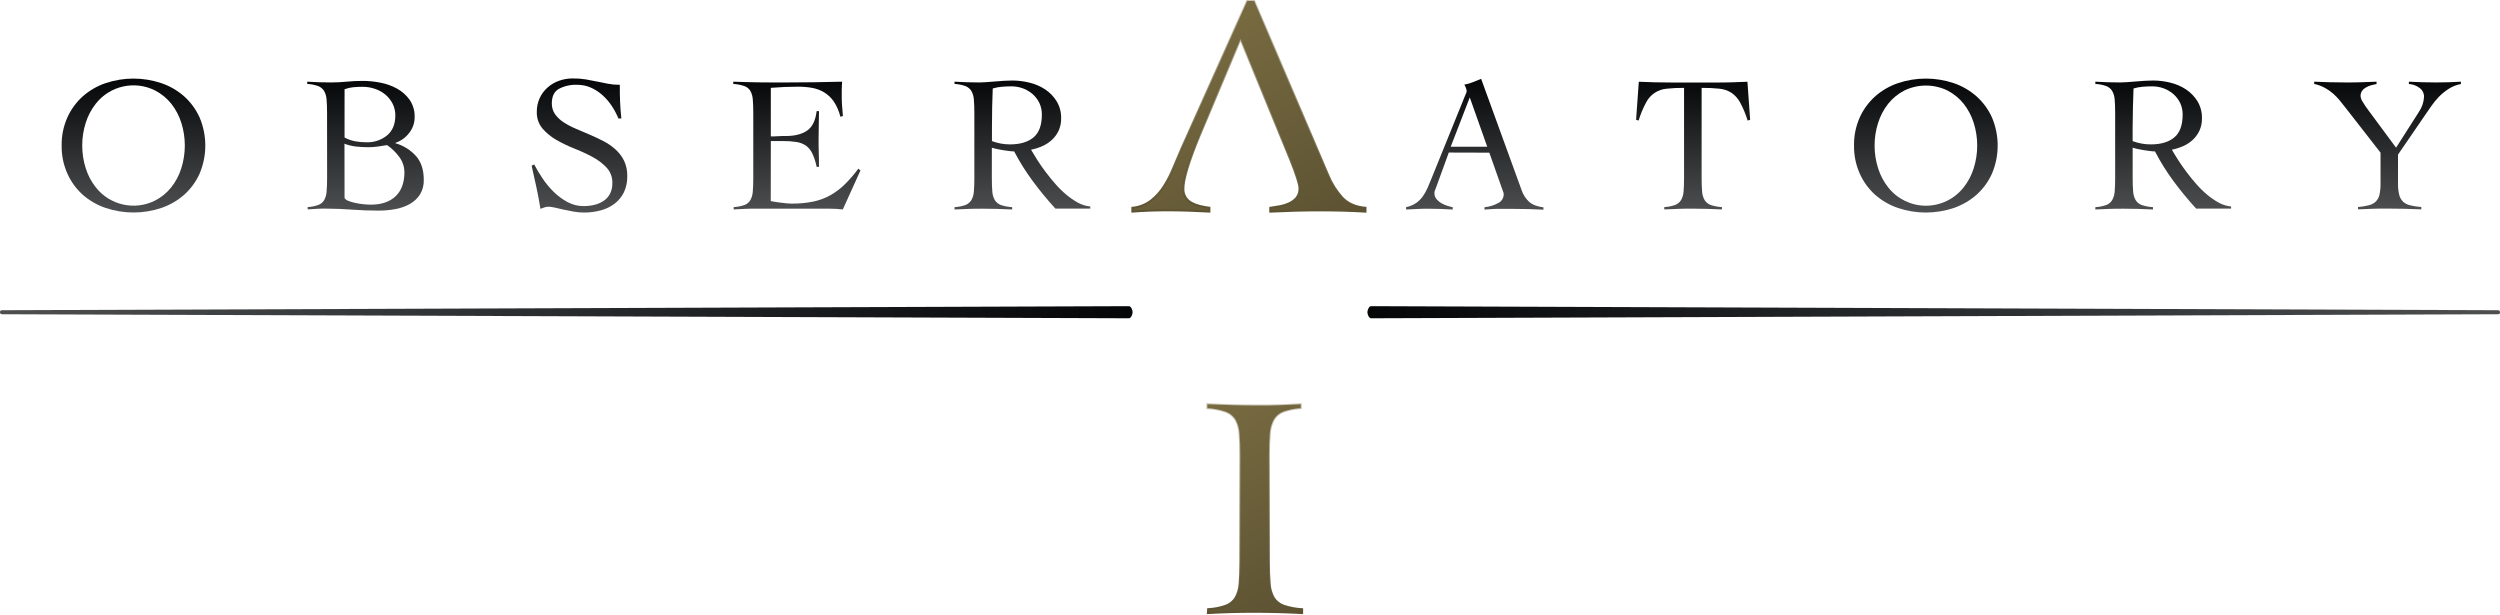
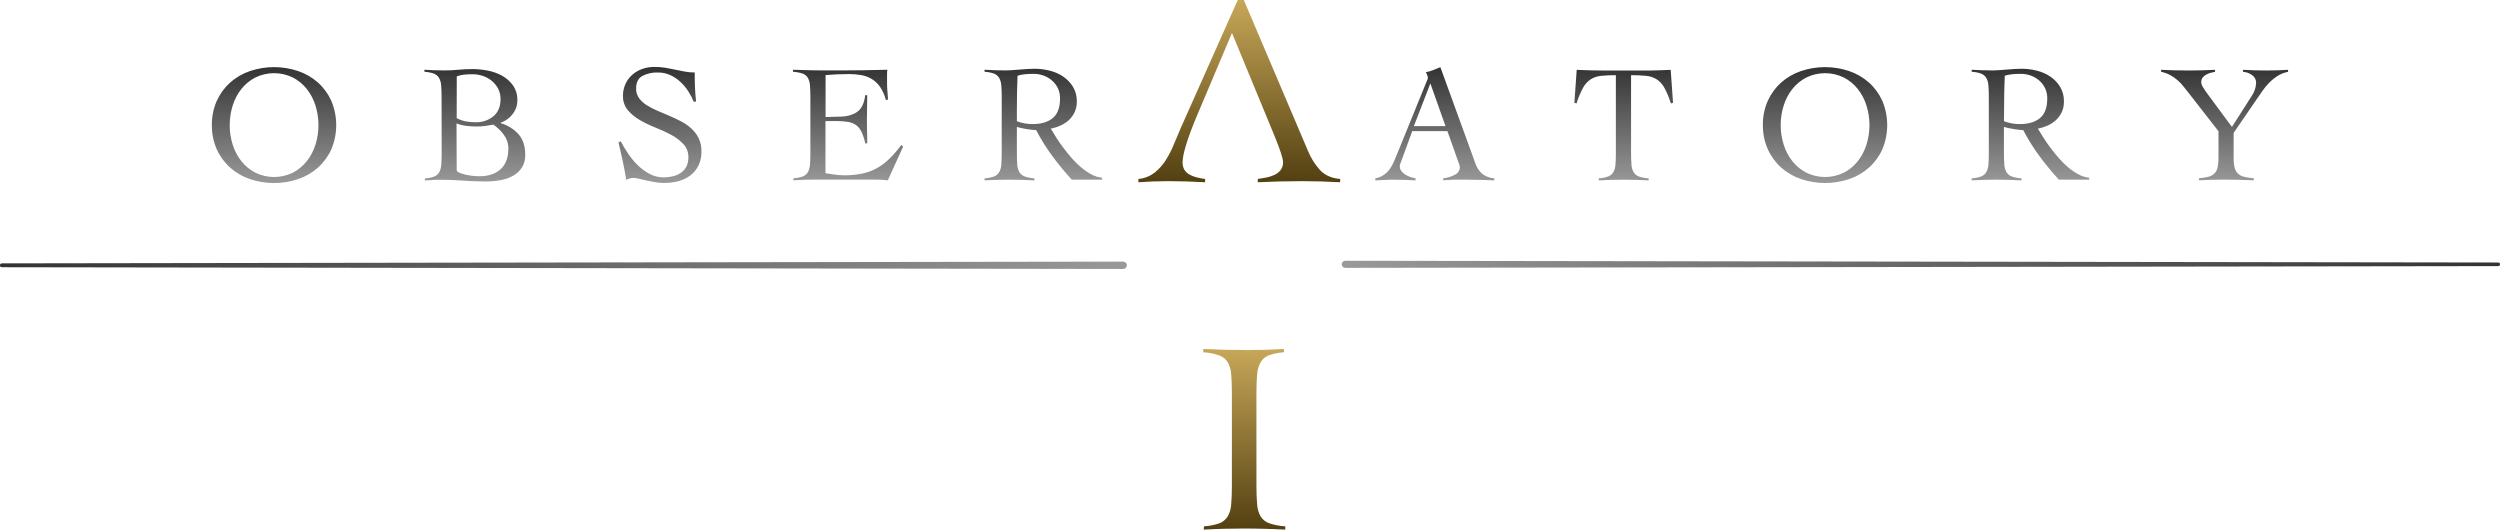
- <svg xmlns="http://www.w3.org/2000/svg" xmlns:xlink="http://www.w3.org/1999/xlink" viewBox="0 0 1238.29 304.18">
+ <svg xmlns="http://www.w3.org/2000/svg" xmlns:xlink="http://www.w3.org/1999/xlink" viewBox="244.5 414.5 1431 303.16">
+   <defs />
  <defs>
-     <style>.cls-1{fill:url(#linear-gradient);}.cls-2{fill:url(#linear-gradient-2);}.cls-3{fill:url(#linear-gradient-3);}.cls-4{fill:url(#linear-gradient-4);}.cls-5{fill:url(#linear-gradient-5);}.cls-6{fill:url(#linear-gradient-6);}.cls-7{fill:url(#linear-gradient-7);}.cls-8{fill:url(#linear-gradient-8);}.cls-9{fill:url(#linear-gradient-9);}.cls-10{fill:url(#linear-gradient-10);}.cls-11{fill:url(#linear-gradient-11);}.cls-12{fill:url(#linear-gradient-12);}.cls-13,.cls-16{fill:none;stroke-miterlimit:10;}.cls-13{stroke:url(#linear-gradient-13);}.cls-14{fill:url(#linear-gradient-14);}.cls-15{fill:url(#linear-gradient-15);}.cls-16{stroke:url(#linear-gradient-16);}</style>
-     <linearGradient id="linear-gradient" x1="677.29" y1="100.01" x2="1238.29" y2="100.01" gradientTransform="matrix(1, 0, 0, -1, 0, 254.66)" gradientUnits="userSpaceOnUse">
-       <stop offset="0" stop-color="#050607" />
-       <stop offset="1" stop-color="#4e4f50" />
+     <linearGradient id="FINAL" x1="960" x2="960" y1="519.28" y2="452.92" gradientUnits="userSpaceOnUse">
+       <stop offset="0" stop-color="#999" />
+       <stop offset="1" stop-color="#333" />
    </linearGradient>
-     <linearGradient id="linear-gradient-2" x1="66.12" y1="215.74" x2="66.12" y2="149.38" xlink:href="#linear-gradient" />
-     <linearGradient id="linear-gradient-3" x1="181.06" y1="215.74" x2="181.06" y2="149.38" xlink:href="#linear-gradient" />
-     <linearGradient id="linear-gradient-4" x1="287.03" y1="215.79" x2="287.03" y2="149.38" xlink:href="#linear-gradient" />
-     <linearGradient id="linear-gradient-5" x1="394.7" y1="215.74" x2="394.7" y2="149.38" xlink:href="#linear-gradient" />
-     <linearGradient id="linear-gradient-6" x1="506.43" y1="215.74" x2="506.43" y2="149.38" xlink:href="#linear-gradient" />
-     <linearGradient id="linear-gradient-7" x1="730.48" y1="215.69" x2="730.48" y2="149.33" xlink:href="#linear-gradient" />
-     <linearGradient id="linear-gradient-8" x1="838.63" y1="215.74" x2="838.63" y2="149.38" xlink:href="#linear-gradient" />
-     <linearGradient id="linear-gradient-9" x1="953.91" y1="215.74" x2="953.91" y2="149.38" xlink:href="#linear-gradient" />
-     <linearGradient id="linear-gradient-10" x1="1071.48" y1="215.74" x2="1071.48" y2="149.38" xlink:href="#linear-gradient" />
-     <linearGradient id="linear-gradient-11" x1="1182.6" y1="215.74" x2="1182.6" y2="149.38" xlink:href="#linear-gradient" />
-     <linearGradient id="linear-gradient-12" x1="593.07" y1="51.54" x2="649.57" y2="-46.32" gradientTransform="matrix(1, 0, 0, -1, 0, 254.66)" gradientUnits="userSpaceOnUse">
-       <stop offset="0" stop-color="#786b41" />
-       <stop offset="1" stop-color="#5c5232" />
+     <linearGradient id="New_Gradient_Swatch_6" x1="956.82" x2="956.82" y1="614.27" y2="717.65" gradientUnits="userSpaceOnUse">
+       <stop offset="0" stop-color="#c7a758" />
+       <stop offset="1" stop-color="#534011" />
    </linearGradient>
-     <linearGradient id="linear-gradient-13" x1="621.5" y1="54.4" x2="621.5" y2="-48.98" gradientTransform="matrix(1, 0, 0, -1, 0, 254.66)" gradientUnits="userSpaceOnUse">
-       <stop offset="0" stop-color="#786b41" stop-opacity="0.4" />
-       <stop offset="1" stop-color="#5c5232" />
+     <linearGradient id="New_Gradient_Swatch_6-2" x1="953.85" x2="953.85" y1="414.5" y2="518.82" xlink:href="#New_Gradient_Swatch_6" />
+     <linearGradient id="New_Gradient_Swatch_5" x1="1012.5" x2="1675.5" y1="565.79" y2="565.79" xlink:href="#FINAL" />
+     <linearGradient id="linear-gradient" x1="244.5" x2="889.5" y1="566.31" y2="566.31" gradientUnits="userSpaceOnUse">
+       <stop offset="0" stop-color="#333" />
+       <stop offset="1" stop-color="#999" />
    </linearGradient>
-     <linearGradient id="linear-gradient-14" y1="100.01" x2="561" y2="100.01" gradientTransform="matrix(1, 0, 0, -1, 0, 254.66)" gradientUnits="userSpaceOnUse">
-       <stop offset="0" stop-color="#4e4f50" />
-       <stop offset="1" stop-color="#050607" />
-     </linearGradient>
-     <linearGradient id="linear-gradient-15" x1="575.14" y1="229.56" x2="634.96" y2="125.95" xlink:href="#linear-gradient-12" />
-     <linearGradient id="linear-gradient-16" x1="618.62" y1="254.16" x2="618.62" y2="149.84" xlink:href="#linear-gradient-13" />
+     <style>
+       .cls-1{fill:url(#FINAL)}
+     </style>
  </defs>
  <g id="Layer_2" data-name="Layer 2">
-     <g id="Layer_1-2" data-name="Layer 1">
-       <g id="Layer_2-2" data-name="Layer 2">
-         <path class="cls-1" d="M1236.49,155.65l-557.39,2c-1,0-1.81-1.89-1.81-3h0c0-1.1.81-3,1.81-3l557.19,2c1,0,2-.1,2,1h0C1238.33,155.76,1237.48,155.65,1236.49,155.65Z" />
-         <path class="cls-2" d="M30.54,72.1a32.86,32.86,0,0,1,2.84-13.95A31.36,31.36,0,0,1,41,47.72a33.19,33.19,0,0,1,11.3-6.54,43.34,43.34,0,0,1,27.61,0,33.19,33.19,0,0,1,11.3,6.54,31.36,31.36,0,0,1,7.64,10.43,35.63,35.63,0,0,1,0,27.89,31.26,31.26,0,0,1-7.64,10.44A33.52,33.52,0,0,1,79.93,103a43.34,43.34,0,0,1-27.61,0A33.52,33.52,0,0,1,41,96.48,31.26,31.26,0,0,1,33.38,86,32.78,32.78,0,0,1,30.54,72.1Zm10.19,0a36.58,36.58,0,0,0,1.73,11.23,29.31,29.31,0,0,0,5,9.47,23.75,23.75,0,0,0,29.35,6.54,24.59,24.59,0,0,0,8-6.54,29.12,29.12,0,0,0,5-9.47,37.39,37.39,0,0,0,0-22.5,29.46,29.46,0,0,0-5-9.48,24.83,24.83,0,0,0-8-6.54,23.75,23.75,0,0,0-29.35,6.54,29.66,29.66,0,0,0-5,9.48A36.83,36.83,0,0,0,40.73,72.1Z" />
-         <path class="cls-3" d="M162,56c0-2.7-.08-4.92-.24-6.69a9.78,9.78,0,0,0-1.25-4.28,5.9,5.9,0,0,0-2.93-2.4,19.45,19.45,0,0,0-5.39-1.06V40.46c2,.13,3.94.22,5.87.28s3.88.1,5.86.1c2.57,0,5.13-.13,7.7-.38a81.61,81.61,0,0,1,8.27-.39,45,45,0,0,1,8.51.87,27.66,27.66,0,0,1,8.22,2.93,18.75,18.75,0,0,1,6.25,5.53,14.42,14.42,0,0,1,2.51,8.66,12.4,12.4,0,0,1-2.75,7.83,14,14,0,0,1-6.78,4.86v.19a21.8,21.8,0,0,1,10.34,6.5c2.47,2.91,3.71,6.78,3.71,11.58A13.24,13.24,0,0,1,208,96.38a14.31,14.31,0,0,1-5.1,4.71,23.08,23.08,0,0,1-7.21,2.51,47.78,47.78,0,0,1-8.27.72q-6.63,0-13-.48t-13.07-.51c-1.48,0-3,0-4.47.1s-3,.16-4.48.29v-1.15a19.57,19.57,0,0,0,5.29-1.06,5.66,5.66,0,0,0,2.89-2.41,10.17,10.17,0,0,0,1.2-4.28q.24-2.64.24-6.68Zm8.66,12.11A18.35,18.35,0,0,0,176,70a31.44,31.44,0,0,0,5.48.48,15.46,15.46,0,0,0,10.24-3.41q4.08-3.42,4.09-9.86a12.58,12.58,0,0,0-1.35-5.87,14.57,14.57,0,0,0-3.56-4.47A15.9,15.9,0,0,0,185.72,44a18.68,18.68,0,0,0-6.11-1c-1.54,0-3,.06-4.52.19a18.63,18.63,0,0,0-4.42,1Zm0,30a3.29,3.29,0,0,0,1.78,1.35,20.58,20.58,0,0,0,3.27,1,35.89,35.89,0,0,0,4,.67,38.16,38.16,0,0,0,4,.24q7.78,0,12.16-4.09t4.45-11.85a12.76,12.76,0,0,0-2.6-7.75,24.89,24.89,0,0,0-6-5.81l-4.62.72a33.69,33.69,0,0,1-4.71.33,54.7,54.7,0,0,1-6-.33,23.5,23.5,0,0,1-5.77-1.4Z" />
-         <path class="cls-4" d="M306.33,58.73a36.36,36.36,0,0,0-3.22-6.11,27.65,27.65,0,0,0-4.57-5.38,22.2,22.2,0,0,0-5.77-3.8A16.69,16.69,0,0,0,285.84,42a17.92,17.92,0,0,0-9,2q-3.51,2-3.51,7.22a9.08,9.08,0,0,0,1.59,5.34,15.64,15.64,0,0,0,4.23,4,38.62,38.62,0,0,0,6,3.17L292,66.66c2.34,1,4.63,2.07,6.87,3.23a27.38,27.38,0,0,1,6,4.13,18.81,18.81,0,0,1,4.24,5.58,16.91,16.91,0,0,1,1.58,7.6A17.65,17.65,0,0,1,309,95.32a16,16,0,0,1-4.66,5.63,19.79,19.79,0,0,1-6.83,3.27,31.54,31.54,0,0,1-8.32,1.06,29.89,29.89,0,0,1-5-.45c-1.73-.3-3.4-.63-5-1l-4.38-1a15,15,0,0,0-3.12-.45,6.18,6.18,0,0,0-2,.34c-.65.22-1.32.47-2,.72q-.87-5.46-2-10.68T263.33,82.1l1.25-.67a70.75,70.75,0,0,0,4.19,7,41.9,41.9,0,0,0,5.53,6.65,30.47,30.47,0,0,0,6.78,5,16.54,16.54,0,0,0,8,2,22.66,22.66,0,0,0,5.38-.62,13.73,13.73,0,0,0,4.57-2,9.58,9.58,0,0,0,3.13-3.5,11.18,11.18,0,0,0,1.15-5.33,10.71,10.71,0,0,0-2.79-7.54,26.6,26.6,0,0,0-6.92-5.28,80.69,80.69,0,0,0-9-4.18,67,67,0,0,1-9-4.32,26.43,26.43,0,0,1-6.92-5.67,12.29,12.29,0,0,1-2.79-8.26,15.76,15.76,0,0,1,5.34-12.05A17.22,17.22,0,0,1,276.9,40a20.16,20.16,0,0,1,6.88-1.15,38,38,0,0,1,6.39.48c1.89.32,3.74.67,5.53,1.06s3.69.75,5.49,1.1A29.36,29.36,0,0,0,307,42c0,2.89,0,5.69.14,8.42s.3,5.46.63,8.22Z" />
-         <path class="cls-5" d="M381.77,99.6c.58.13,1.28.26,2.12.39s1.73.26,2.69.38,2,.24,3,.34,2,.14,2.88.14a50.55,50.55,0,0,0,10.34-1,29.18,29.18,0,0,0,8.37-3.08,34,34,0,0,0,7.16-5.34,66.43,66.43,0,0,0,6.82-7.89l1.06.87-8.75,19.33c-1.09-.13-2.21-.23-3.37-.29s-2.27-.1-3.36-.1H374.56c-1.86,0-3.72,0-5.58.1s-3.72.16-5.58.29v-1.15a19.82,19.82,0,0,0,5.39-1.06,5.63,5.63,0,0,0,2.88-2.41,10.17,10.17,0,0,0,1.2-4.28q.24-2.64.24-6.68V56c0-2.7-.08-4.92-.24-6.69a10.17,10.17,0,0,0-1.2-4.28,5.61,5.61,0,0,0-3-2.4,20.46,20.46,0,0,0-5.48-1.06V40.46l6.2.19q2.94.09,6.06.14c2.08,0,4.29.05,6.64.05H390q6.74,0,13.46-.1t13.66-.28c-.06.7-.11,1.41-.14,2.11s-.05,1.38-.05,2v3.85c0,1.41.06,2.84.19,4.28s.26,3,.39,4.76l-1.25.38A24.29,24.29,0,0,0,413,50.29a15.74,15.74,0,0,0-4.81-4.56,17.67,17.67,0,0,0-6-2.22,40.25,40.25,0,0,0-6.93-.57q-6.72,0-13.46.57V67.56c1.28,0,2.51,0,3.7-.1s2.42-.09,3.7-.09q6.64,0,10.54-2.65t4.76-9.66h1.15q0,3.45-.1,6.92c-.06,2.31-.09,4.58-.09,6.83s0,4.61.09,6.92.1,4.62.1,6.93h-1.15a28.8,28.8,0,0,0-2.12-6.59,10.14,10.14,0,0,0-3.12-3.9,11.3,11.3,0,0,0-4.67-1.82,38.9,38.9,0,0,0-6.64-.48h-6.15Z" />
-         <path class="cls-6" d="M540.07,103.33H522.76a165.71,165.71,0,0,1-11.2-13.6A111.39,111.39,0,0,1,502.33,75a20.05,20.05,0,0,1-2.45-.19l-3.08-.43c-1.08-.16-2.08-.35-3.07-.58s-1.82-.43-2.46-.62v15c0,2.67.08,4.89.24,6.68a9.78,9.78,0,0,0,1.25,4.28,6,6,0,0,0,3,2.41,21.19,21.19,0,0,0,5.58,1.06v1.15c-2.44-.13-4.87-.23-7.31-.29s-4.87-.1-7.31-.1-4.71,0-7,.1-4.61.16-6.92.29v-1.15a19.83,19.83,0,0,0,5.38-1.06,6,6,0,0,0,2.94-2.41,9.78,9.78,0,0,0,1.25-4.28q.24-2.64.24-6.68V56c0-2.7-.08-4.92-.24-6.69a9.78,9.78,0,0,0-1.25-4.28,6,6,0,0,0-2.94-2.4,19.38,19.38,0,0,0-5.38-1.06V40.46q3.07.2,6.15.28t6.16.1c.89,0,2-.05,3.36-.14s2.78-.21,4.28-.34,3-.24,4.57-.34,2.92-.14,4.14-.14a35.52,35.52,0,0,1,8.46,1.06,24.2,24.2,0,0,1,7.79,3.36,19,19,0,0,1,5.67,5.87,15.64,15.64,0,0,1,2.22,8.46,14.24,14.24,0,0,1-1.2,6,14.78,14.78,0,0,1-3.23,4.52,17.06,17.06,0,0,1-4.76,3.17,25.6,25.6,0,0,1-5.72,1.83q1.35,2.31,3.17,5.19c1.21,1.92,2.58,3.88,4.09,5.87s3.11,4,4.81,5.91a45.64,45.64,0,0,0,5.39,5.29,35.19,35.19,0,0,0,5.81,4,16.21,16.21,0,0,0,6.06,1.87ZM491.33,69.89a25.1,25.1,0,0,0,8.95,1.63q7.5,0,11.63-3.46t4.14-11.25a13.31,13.31,0,0,0-1.2-5.73,13.87,13.87,0,0,0-3.32-4.42,15.18,15.18,0,0,0-4.86-2.89,16.41,16.41,0,0,0-5.72-1c-1.6,0-3.17.07-4.71.2a21.1,21.1,0,0,0-4.52.86q-.2,4.62-.29,9.33t-.1,10.17Z" />
-         <path class="cls-7" d="M717.61,75.56,711.26,93c-.19.51-.37,1-.52,1.34a3.14,3.14,0,0,0-.25,1.25,4.64,4.64,0,0,0,1,3,8.72,8.72,0,0,0,2.46,2.06,15,15,0,0,0,3,1.3,21.14,21.14,0,0,0,2.6.68v1.15c-1.93-.13-3.85-.23-5.78-.29s-3.88-.1-5.86-.1-3.8,0-5.63.1-3.77.16-5.82.29V102.6a13.75,13.75,0,0,0,5-2.07,13.56,13.56,0,0,0,3.31-3.32A23.68,23.68,0,0,0,707.13,93c.67-1.54,1.33-3.14,2-4.81l16.56-40.84c.19-.44.37-.86.53-1.25a2.73,2.73,0,0,0,.24-1,4.79,4.79,0,0,0-.34-1.45,9.09,9.09,0,0,0-.81-1.73,21,21,0,0,0,4.32-1.25c1.22-.51,2.57-1.06,4-1.63l20,55a14,14,0,0,0,3.75,5.91c1.6,1.45,4,2.36,7.11,2.75v1.15c-2.56-.13-5.08-.23-7.54-.29s-5.05-.1-7.75-.1h-4.52c-1.28,0-2.43,0-3.46,0s-2,.08-2.93.15l-3,.19v-1.15a17.6,17.6,0,0,0,6.78-2.07,4.8,4.8,0,0,0,2.74-4.28,3.72,3.72,0,0,0-.34-1.54,12.43,12.43,0,0,1-.53-1.44l-6.25-17.7ZM728,48.25l-9.43,24.43h18.08Z" />
-         <path class="cls-8" d="M824.33,102.59a19.83,19.83,0,0,0,5.38-1.06,6,6,0,0,0,2.94-2.41,9.78,9.78,0,0,0,1.25-4.28q.24-2.64.24-6.68V43.53a75.63,75.63,0,0,0-8.51.39,12.64,12.64,0,0,0-10.3,6.86,48.13,48.13,0,0,0-3.7,8.94l-1.25-.38,1.35-18.85c2.67.13,5.33.22,8,.28s5.33.09,8,.1h22.6c2.57,0,5.11,0,7.6-.1s5-.16,7.6-.28l1.35,18.85-1.25.38a48.17,48.17,0,0,0-3.71-8.94,13.6,13.6,0,0,0-4.37-4.86,13.92,13.92,0,0,0-6-2,79.1,79.1,0,0,0-8.71-.39V88.16c0,2.67.08,4.89.24,6.68a9.78,9.78,0,0,0,1.25,4.28,6,6,0,0,0,3,2.41,21.19,21.19,0,0,0,5.58,1.06v1.15c-2.44-.13-4.87-.23-7.31-.29s-4.87-.1-7.31-.1-4.71,0-7,.1-4.61.16-6.92.29Z" />
-         <path class="cls-9" d="M918.33,72.1a33,33,0,0,1,2.84-13.95,31.36,31.36,0,0,1,7.64-10.43,33.19,33.19,0,0,1,11.3-6.54,43.34,43.34,0,0,1,27.61,0A33.19,33.19,0,0,1,979,47.72a31.36,31.36,0,0,1,7.64,10.43,35.63,35.63,0,0,1,0,27.89A31.26,31.26,0,0,1,979,96.48a33.52,33.52,0,0,1-11.3,6.54,43.34,43.34,0,0,1-27.61,0,33.52,33.52,0,0,1-11.3-6.54A31.26,31.26,0,0,1,921.17,86,32.93,32.93,0,0,1,918.33,72.1Zm10.19,0a36.41,36.41,0,0,0,1.74,11.25,29.12,29.12,0,0,0,5,9.47,23.75,23.75,0,0,0,37.35,0,29.12,29.12,0,0,0,5-9.47,37.39,37.39,0,0,0,0-22.5,29.46,29.46,0,0,0-5-9.48,24.83,24.83,0,0,0-8-6.54,24.46,24.46,0,0,0-21.35,0,24.83,24.83,0,0,0-8,6.54,29.46,29.46,0,0,0-5,9.48A36.41,36.41,0,0,0,928.52,72.1Z" />
-         <path class="cls-10" d="M1105.1,103.33h-17.31a167.9,167.9,0,0,1-11.21-13.6A109.61,109.61,0,0,1,1067.4,75a18.25,18.25,0,0,1-2.45-.19l-3.08-.43c-1.08-.16-2.08-.35-3.08-.58s-1.81-.43-2.45-.62v15c0,2.67.08,4.89.24,6.68a9.78,9.78,0,0,0,1.25,4.28,5.85,5.85,0,0,0,3,2.41,21.26,21.26,0,0,0,5.58,1.06v1.15c-2.44-.13-4.87-.23-7.31-.29s-4.87-.1-7.31-.1-4.71,0-7,.1-4.62.16-6.93.29v-1.15a19.82,19.82,0,0,0,5.39-1.06,5.89,5.89,0,0,0,2.93-2.41,9.78,9.78,0,0,0,1.25-4.28q.24-2.64.24-6.68V56c0-2.7-.08-4.92-.24-6.69a9.78,9.78,0,0,0-1.25-4.28,5.9,5.9,0,0,0-2.93-2.4,19.45,19.45,0,0,0-5.39-1.06V40.46q3.09.2,6.16.28t6.16.1c.89,0,2-.05,3.36-.14s2.77-.21,4.28-.34,3-.24,4.57-.34,2.92-.14,4.14-.14a35.52,35.52,0,0,1,8.46,1.06,24.2,24.2,0,0,1,7.79,3.36,19,19,0,0,1,5.67,5.87,15.63,15.63,0,0,1,2.21,8.46,14.24,14.24,0,0,1-1.2,6,14.75,14.75,0,0,1-3.22,4.52,17.06,17.06,0,0,1-4.76,3.17,26.12,26.12,0,0,1-5.72,1.83c.89,1.54,1.94,3.27,3.17,5.19s2.59,3.88,4.09,5.87,3.12,4,4.81,5.91a46.33,46.33,0,0,0,5.38,5.29,34.86,34.86,0,0,0,5.82,4,16.21,16.21,0,0,0,6.06,1.87Zm-48.77-33.44a25.19,25.19,0,0,0,9,1.63q7.5,0,11.63-3.46t4.14-11.25a13.31,13.31,0,0,0-1.2-5.73,13.87,13.87,0,0,0-3.32-4.42,15.18,15.18,0,0,0-4.86-2.89,16.41,16.41,0,0,0-5.72-1c-1.61,0-3.18.07-4.71.2a21.1,21.1,0,0,0-4.52.86q-.19,4.62-.29,9.33t-.15,10.17Z" />
-         <path class="cls-11" d="M1146.26,40.46c2.7.13,5.32.22,7.89.28s5.19.1,7.89.1c2.5,0,5,0,7.55-.1s5-.15,7.55-.28v1.15a24.74,24.74,0,0,0-2.55.58,11.1,11.1,0,0,0-2.6,1.06,6,6,0,0,0-2,1.73,4.29,4.29,0,0,0-.77,2.59,6,6,0,0,0,1,2.79,49.05,49.05,0,0,0,2.93,4.33l13.66,18.47,11.35-17.8a14.34,14.34,0,0,0,2.5-7.4,5.25,5.25,0,0,0-2.31-4.47,9.64,9.64,0,0,0-5.19-1.88V40.46q3.36.2,6.78.28t6.78.1q3.08,0,6.11-.1c2-.06,4-.15,6.1-.28v1.15a16.94,16.94,0,0,0-6.15,2.45,28.66,28.66,0,0,0-4.86,4,37.44,37.44,0,0,0-3.85,4.76c-1.12,1.67-2.16,3.17-3.12,4.52l-13.18,19.24V90.72a22.46,22.46,0,0,0,.58,5.72,7.13,7.13,0,0,0,1.87,3.41,7.71,7.71,0,0,0,3.51,1.83,35,35,0,0,0,5.58.87v1.15c-2.88-.13-5.74-.23-8.56-.29s-5.67-.1-8.56-.1c-2.37,0-4.74,0-7.11.1s-4.75.16-7.12.29v-1.15a34.36,34.36,0,0,0,5.34-.87,7.69,7.69,0,0,0,3.46-1.83,7,7,0,0,0,1.83-3.41,25,25,0,0,0,.53-5.72V75.62l-17.37-22.29q-1.35-1.72-2.79-3.51a29.21,29.21,0,0,0-3.22-3.36,23.26,23.26,0,0,0-4.09-2.89,19.56,19.56,0,0,0-5.39-2Z" />
-         <path class="cls-12" d="M598.4,301.75a31.16,31.16,0,0,0,8.8-1.73A9.57,9.57,0,0,0,612,296.1a16.13,16.13,0,0,0,2-7c.26-2.88.39-6.53.39-10.92V225.71q0-6.6-.39-10.92a16.13,16.13,0,0,0-2-7,9.64,9.64,0,0,0-4.94-3.93,34.14,34.14,0,0,0-9-1.73v-1.88q6.6.31,12.8.47t12.81.16c3.46,0,6.91,0,10.37-.16s6.86-.26,10.21-.47v1.88a31.5,31.5,0,0,0-8.64,1.73,9.19,9.19,0,0,0-4.71,3.93,16.71,16.71,0,0,0-2,7q-.39,4.32-.39,10.92v52.48c0,4.39.13,8,.39,10.92a15.93,15.93,0,0,0,2,7,9.5,9.5,0,0,0,4.94,3.92,34.21,34.21,0,0,0,9.12,1.73v1.89c-4-.21-8-.37-11.94-.47s-8-.16-11.94-.16-7.7.05-11.47.16-7.54.26-11.32.47Z" />
-         <path class="cls-13" d="M598.4,301.75a31.16,31.16,0,0,0,8.8-1.73A9.57,9.57,0,0,0,612,296.1a16.13,16.13,0,0,0,2-7c.26-2.88.39-6.53.39-10.92V225.71q0-6.6-.39-10.92a16.13,16.13,0,0,0-2-7,9.64,9.64,0,0,0-4.94-3.93,34.14,34.14,0,0,0-9-1.73v-1.88q6.6.31,12.8.47t12.81.16c3.46,0,6.91,0,10.37-.16s6.86-.26,10.21-.47v1.88a31.5,31.5,0,0,0-8.64,1.73,9.19,9.19,0,0,0-4.71,3.93,16.71,16.71,0,0,0-2,7q-.39,4.32-.39,10.92v52.48c0,4.39.13,8,.39,10.92a15.93,15.93,0,0,0,2,7,9.5,9.5,0,0,0,4.94,3.92,34.21,34.21,0,0,0,9.12,1.73v1.89c-4-.21-8-.37-11.94-.47s-8-.16-11.94-.16-7.7.05-11.47.16-7.54.26-11.32.47Z" />
-         <path class="cls-14" d="M1.8,153.65l557.4-2c1,0,1.8,1.9,1.8,3h0c0,1.11-.81,3-1.8,3L2,155.65c-1,0-2,.11-2-1H0C0,153.55.81,153.65,1.8,153.65Z" />
-         <path class="cls-15" d="M676.33,104.82c-3.66-.21-7.28-.37-10.84-.47s-7.17-.16-10.84-.16q-6.6,0-12.88.16t-12.57.47v-1.89q2.2-.32,4.71-.78a20.11,20.11,0,0,0,4.72-1.5,10,10,0,0,0,3.61-2.75,7.23,7.23,0,0,0,1.41-4.71q0-2.82-4.55-14.14L614.44,19.33,594,67.56q-7.86,19-7.86,25.93a7.8,7.8,0,0,0,1.1,4.24,8,8,0,0,0,3,2.75,17.13,17.13,0,0,0,4.16,1.57c1.52.36,3.06.65,4.63.86v1.89q-5.34-.31-10.6-.47T578,104.17q-4.39,0-8.64.16c-2.83.11-5.66.26-8.48.47v-1.87a17.92,17.92,0,0,0,9.27-3.61,28.67,28.67,0,0,0,6.44-7.23A57.34,57.34,0,0,0,581.22,83q2-4.87,3.85-9.11L617.75.5h3.46l36.6,86.09a38.11,38.11,0,0,0,7,11.24q4.17,4.47,11.55,5.1Z" />
-         <path class="cls-16" d="M676.33,104.82c-3.66-.21-7.28-.37-10.84-.47s-7.17-.16-10.84-.16q-6.6,0-12.88.16t-12.57.47v-1.89q2.2-.32,4.71-.78a20.11,20.11,0,0,0,4.72-1.5,10,10,0,0,0,3.61-2.75,7.23,7.23,0,0,0,1.41-4.71q0-2.82-4.55-14.14L614.44,19.33,594,67.56q-7.86,19-7.86,25.93a7.8,7.8,0,0,0,1.1,4.24,8,8,0,0,0,3,2.75,17.13,17.13,0,0,0,4.16,1.57c1.52.36,3.06.65,4.63.86v1.89q-5.34-.31-10.6-.47T578,104.17q-4.39,0-8.64.16c-2.83.11-5.66.26-8.48.47v-1.87a17.92,17.92,0,0,0,9.27-3.61,28.67,28.67,0,0,0,6.44-7.23A57.34,57.34,0,0,0,581.22,83q2-4.87,3.85-9.11L617.75.5h3.46l36.6,86.09a38.11,38.11,0,0,0,7,11.24q4.17,4.47,11.55,5.1Z" />
-       </g>
-     </g>
+     <path d="M365.78 486.1a32.94 32.94 0 012.84-13.94 31.39 31.39 0 017.65-10.44 33.24 33.24 0 0111.3-6.54 43.26 43.26 0 0127.6 0 33.33 33.33 0 0111.3 6.54 31.53 31.53 0 017.65 10.44 35.77 35.77 0 010 27.89 31.39 31.39 0 01-7.65 10.43 33 33 0 01-11.3 6.54 43.26 43.26 0 01-27.6 0 32.91 32.91 0 01-11.3-6.54 31.25 31.25 0 01-7.65-10.43 33 33 0 01-2.84-13.95zm10.2 0a36.67 36.67 0 001.73 11.26 29.26 29.26 0 005 9.47 24.72 24.72 0 008 6.54 24.48 24.48 0 0021.35 0 24.75 24.75 0 008-6.54 29.45 29.45 0 005-9.47 37.48 37.48 0 000-22.51 29.45 29.45 0 00-5-9.47 24.63 24.63 0 00-8-6.54 24.48 24.48 0 00-21.35 0 24.59 24.59 0 00-8 6.54 29.26 29.26 0 00-5 9.47A36.65 36.65 0 00376 486.1zM497.25 470q0-4-.24-6.68a9.71 9.71 0 00-1.25-4.28 6 6 0 00-2.93-2.41 19.44 19.44 0 00-5.39-1.05v-1.16q3 .19 5.87.29c1.92.07 3.88.1 5.87.1a76.16 76.16 0 007.69-.39c2.57-.25 5.32-.38 8.27-.38a45.31 45.31 0 018.51.86 27.89 27.89 0 018.23 2.94 18.86 18.86 0 016.25 5.53 14.37 14.37 0 012.5 8.65 12.4 12.4 0 01-2.74 7.84 14.19 14.19 0 01-6.78 4.86v.28a21.91 21.91 0 0110.34 6.49q3.69 4.38 3.7 11.59a13.19 13.19 0 01-1.92 7.36 14.44 14.44 0 01-5.1 4.71 22.78 22.78 0 01-7.21 2.5 47.22 47.22 0 01-8.28.72q-6.63 0-13-.48t-13-.48c-1.48 0-3 0-4.47.1s-3 .16-4.47.29v-1.16a18.84 18.84 0 005.29-1.06 5.63 5.63 0 002.88-2.4 10.29 10.29 0 001.2-4.28q.24-2.64.24-6.68zm8.66 12.12a18.39 18.39 0 005.29 1.88 31.11 31.11 0 005.48.48 15.46 15.46 0 0010.24-3.41q4.1-3.42 4.09-9.86a12.66 12.66 0 00-1.34-5.87 14.75 14.75 0 00-3.56-4.47A16 16 0 00521 458a18.73 18.73 0 00-6.11-1c-1.53 0-3 .07-4.52.2a17.52 17.52 0 00-4.42 1zm0 30a3.29 3.29 0 001.78 1.34 19.53 19.53 0 003.27 1 35.23 35.23 0 004 .68 35.92 35.92 0 004 .24q7.78 0 12.17-4.09t4.37-11.88a12.72 12.72 0 00-2.59-7.74 25.11 25.11 0 00-6-5.82c-1.54.26-3.08.5-4.61.72a31.88 31.88 0 01-4.72.34 51.9 51.9 0 01-6-.34 23.71 23.71 0 01-5.77-1.39zM641.61 472.74a35.94 35.94 0 00-3.22-6.11 27.34 27.34 0 00-4.57-5.39 22.37 22.37 0 00-5.77-3.8 16.52 16.52 0 00-6.92-1.44 17.81 17.81 0 00-9 2q-3.52 2-3.52 7.21a9 9 0 001.59 5.34 15.31 15.31 0 004.23 4 38.88 38.88 0 006 3.18l6.88 2.93q3.51 1.5 6.88 3.22a28.34 28.34 0 016 4.14 18.91 18.91 0 014.23 5.58 16.77 16.77 0 011.58 7.6 17.8 17.8 0 01-1.73 8.13 16 16 0 01-4.67 5.63 20 20 0 01-6.83 3.27 31.82 31.82 0 01-8.32 1 30.3 30.3 0 01-5-.44c-1.73-.3-3.4-.63-5-1l-4.37-1a15 15 0 00-3.13-.45 5.91 5.91 0 00-2 .34l-2 .72q-.87-5.46-2-10.68t-2.4-10.68l1.25-.67a69.15 69.15 0 004.18 7 43.37 43.37 0 005.53 6.66 30.24 30.24 0 006.78 5 16.58 16.58 0 008 2 23.32 23.32 0 005.39-.62 14 14 0 004.57-2 9.79 9.79 0 003.12-3.51 11.17 11.17 0 001.16-5.33 10.68 10.68 0 00-2.79-7.53 26.77 26.77 0 00-6.93-5.29 81.54 81.54 0 00-9-4.17 66.29 66.29 0 01-9-4.32 26.4 26.4 0 01-6.93-5.67 12.27 12.27 0 01-2.79-8.26 15.81 15.81 0 015.34-12.05 17.39 17.39 0 015.68-3.31 20.14 20.14 0 016.87-1.16 38.63 38.63 0 016.4.48q2.83.5 5.53 1.06c1.86.39 3.68.76 5.48 1.11a30.1 30.1 0 005.77.53c0 2.88 0 5.69.14 8.41s.31 5.47.63 8.23zM717 513.61a34 34 0 002.12.39l2.69.38c1 .13 2 .24 3 .34s2 .14 2.89.14a50.53 50.53 0 0010.34-1 29.77 29.77 0 008.37-3.08 34.25 34.25 0 007.16-5.38 67.63 67.63 0 006.83-7.89l1.06.86-8.76 19.34c-1.09-.13-2.21-.23-3.36-.29s-2.28-.1-3.37-.1H709.8c-1.86 0-3.72 0-5.58.1s-3.72.16-5.58.29v-1.16a19 19 0 005.39-1.06 5.7 5.7 0 002.89-2.4 10.29 10.29 0 001.2-4.28q.24-2.64.24-6.68V470q0-4-.24-6.68a10.29 10.29 0 00-1.2-4.28 5.73 5.73 0 00-3-2.41 20.68 20.68 0 00-5.48-1.05v-1.16l6.2.19q2.94.11 6.06.15t6.64.05h7.93q6.74 0 13.47-.1t13.66-.29c-.07.71-.12 1.41-.15 2.12s0 1.38 0 2v3.85c0 1.41.07 2.83.2 4.28s.25 3 .38 4.76l-1.25.38a23.81 23.81 0 00-3.32-7.55 15.88 15.88 0 00-4.81-4.57 17.43 17.43 0 00-6-2.21 40.28 40.28 0 00-6.92-.58q-6.74 0-13.47.58v24c1.29 0 2.52 0 3.71-.09s2.42-.1 3.7-.1q6.63 0 10.53-2.64t4.76-9.67h1.15q0 3.46-.09 6.93c-.07 2.3-.1 4.58-.1 6.82s0 4.62.1 6.93.09 4.62.09 6.92h-1.15a28.76 28.76 0 00-2.12-6.58 10.17 10.17 0 00-3.12-3.9 11.11 11.11 0 00-4.67-1.83 39.68 39.68 0 00-6.63-.48H717zM875.32 517.36H858a168 168 0 01-11.21-13.61 110.41 110.41 0 01-9.17-14.75 19.68 19.68 0 01-2.46-.19c-1-.13-2-.27-3.07-.44s-2.09-.37-3.09-.58-1.81-.44-2.45-.63v15q0 4 .24 6.68a9.71 9.71 0 001.25 4.28 5.84 5.84 0 003 2.4 20.51 20.51 0 005.58 1.06v1.16q-3.66-.19-7.31-.29t-7.31-.1q-3.57 0-7 .1t-6.93.29v-1.16a19.1 19.1 0 005.39-1.06 5.88 5.88 0 002.93-2.4 9.84 9.84 0 001.25-4.28q.24-2.64.24-6.68V470q0-4-.24-6.68a9.84 9.84 0 00-1.25-4.28 6 6 0 00-2.93-2.41 19.52 19.52 0 00-5.39-1.05v-1.16q3.07.19 6.16.29t6.15.1c.9 0 2-.05 3.37-.15s2.77-.2 4.28-.33 3-.24 4.57-.34 2.91-.14 4.13-.14a35.75 35.75 0 018.46 1.05 24.29 24.29 0 017.79 3.37 19.17 19.17 0 015.68 5.87 15.73 15.73 0 012.21 8.46 14.06 14.06 0 01-1.2 6 14.78 14.78 0 01-3.22 4.52 17.31 17.31 0 01-4.76 3.18 25.33 25.33 0 01-5.73 1.82q1.35 2.31 3.18 5.2c1.22 1.92 2.58 3.88 4.09 5.86s3.1 4 4.8 5.92a46.28 46.28 0 005.39 5.29 34.49 34.49 0 005.82 3.94 16.14 16.14 0 006.06 1.88zm-48.76-33.47a25.06 25.06 0 008.94 1.64q7.5 0 11.64-3.47t4.13-11.25a13.28 13.28 0 00-1.2-5.72 13.58 13.58 0 00-3.32-4.42 15.14 15.14 0 00-4.85-2.89 16.54 16.54 0 00-5.73-1c-1.6 0-3.17.07-4.71.19a21.75 21.75 0 00-4.52.87c-.13 3.08-.22 6.19-.29 9.33s-.09 6.54-.09 10.19zM1052.86 489.57l-6.35 17.4c-.19.52-.37 1-.53 1.35a3.24 3.24 0 00-.24 1.25 4.59 4.59 0 001 3 8.31 8.31 0 002.45 2.07 15 15 0 003 1.3 22.87 22.87 0 002.6.67v1.16c-1.92-.13-3.85-.23-5.77-.29s-3.88-.1-5.87-.1-3.8 0-5.62.1-3.77.16-5.82.29v-1.16a13.76 13.76 0 005-2.07 13.56 13.56 0 003.32-3.31 25.06 25.06 0 002.36-4.24c.67-1.53 1.33-3.14 2-4.8l16.64-40.88.52-1.25a2.8 2.8 0 00.25-1.06 5 5 0 00-.34-1.44 8.93 8.93 0 00-.82-1.73 22 22 0 004.33-1.25c1.22-.51 2.56-1.06 4-1.64l20 55a14.27 14.27 0 003.75 5.91 12.77 12.77 0 007.12 2.74v1.16c-2.57-.13-5.08-.23-7.55-.29s-5-.1-7.74-.1h-8.01c-1.02 0-2 .08-2.94.14l-3 .2v-1.16a17.47 17.47 0 006.78-2.07 4.78 4.78 0 002.74-4.28 3.84 3.84 0 00-.33-1.53 11.35 11.35 0 01-.53-1.45l-6.26-17.64zm10.38-27.32l-9.42 24.43h18.08zM1159.61 516.59a19.1 19.1 0 005.39-1.06 5.88 5.88 0 002.93-2.4 9.84 9.84 0 001.25-4.28q.24-2.64.24-6.68v-44.63a80 80 0 00-8.51.38 13.71 13.71 0 00-5.91 2 13.46 13.46 0 00-4.38 4.85 47.73 47.73 0 00-3.7 8.95l-1.25-.39 1.34-18.85q4 .19 8 .29c2.62.07 5.29.1 8 .1h22.6c2.56 0 5.1 0 7.6-.1s5-.16 7.59-.29l1.35 18.85-1.25.39a48.42 48.42 0 00-3.7-8.95 13.46 13.46 0 00-4.38-4.85 13.92 13.92 0 00-6-2 83.93 83.93 0 00-8.7-.38v44.63q0 4 .24 6.68a9.71 9.71 0 001.25 4.28 5.84 5.84 0 003 2.4 20.51 20.51 0 005.58 1.06v1.16q-3.66-.19-7.31-.29t-7.31-.1q-3.57 0-7 .1t-6.93.29zM1253.57 486.1a32.94 32.94 0 012.84-13.94 31.39 31.39 0 017.65-10.44 33.24 33.24 0 0111.3-6.54 43.26 43.26 0 0127.6 0 33.33 33.33 0 0111.3 6.54 31.53 31.53 0 017.65 10.44 35.77 35.77 0 010 27.89 31.39 31.39 0 01-7.65 10.43A33 33 0 011303 517a43.26 43.26 0 01-27.6 0 32.91 32.91 0 01-11.3-6.54 31.25 31.25 0 01-7.65-10.43 33 33 0 01-2.88-13.93zm10.2 0a36.67 36.67 0 001.73 11.26 29.26 29.26 0 005 9.47 24.72 24.72 0 008 6.54 24.48 24.48 0 0021.35 0 24.75 24.75 0 008-6.54 29.45 29.45 0 005-9.47 37.48 37.48 0 000-22.51 29.45 29.45 0 00-5-9.47 24.63 24.63 0 00-8-6.54 24.48 24.48 0 00-21.35 0 24.59 24.59 0 00-8 6.54 29.26 29.26 0 00-5 9.47 36.65 36.65 0 00-1.73 11.25zM1440.35 517.36H1423a170 170 0 01-11.2-13.61 111.5 111.5 0 01-9.19-14.76 19.55 19.55 0 01-2.45-.19c-1-.13-2-.27-3.07-.44s-2.09-.35-3.08-.57-1.82-.44-2.46-.63v15q0 4 .25 6.68a9.58 9.58 0 001.25 4.28 5.85 5.85 0 003 2.4 20.68 20.68 0 005.58 1.06v1.16q-3.65-.19-7.31-.29t-7.31-.1q-3.55 0-7 .1t-6.92.29v-1.16a19 19 0 005.38-1.06 5.9 5.9 0 002.94-2.4 9.84 9.84 0 001.25-4.28q.24-2.64.24-6.68V470q0-4-.24-6.68a9.84 9.84 0 00-1.25-4.28 6 6 0 00-2.94-2.41 19.35 19.35 0 00-5.38-1.05v-1.16q3.08.19 6.15.29t6.16.1c.9 0 2-.05 3.37-.15s2.77-.2 4.28-.33 3-.24 4.56-.34 2.92-.14 4.14-.14a35.75 35.75 0 018.46 1.05 24.38 24.38 0 017.79 3.37 19.17 19.17 0 015.68 5.87 15.73 15.73 0 012.21 8.46 14.06 14.06 0 01-1.2 6 14.78 14.78 0 01-3.22 4.52 17.21 17.21 0 01-4.77 3.18 25.09 25.09 0 01-5.72 1.82q1.35 2.31 3.18 5.2c1.21 1.92 2.58 3.88 4.08 5.86s3.11 4 4.81 5.92a46.28 46.28 0 005.39 5.29 34.49 34.49 0 005.82 3.94 16 16 0 006.06 1.88zm-48.77-33.47a25.15 25.15 0 009 1.64q7.5 0 11.64-3.47t4.13-11.25a13.28 13.28 0 00-1.2-5.72 13.58 13.58 0 00-3.32-4.42 15.08 15.08 0 00-4.86-2.89 16.44 16.44 0 00-5.72-1c-1.6 0-3.17.07-4.71.19a21.63 21.63 0 00-4.52.87q-.2 4.62-.29 9.33c-.06 3.14-.1 6.54-.1 10.19zM1481.51 454.46q4 .19 7.88.29t7.89.1q3.75 0 7.55-.1t7.55-.29v1.16q-1.16.19-2.55.57a11.64 11.64 0 00-2.59 1.06 6.15 6.15 0 00-2 1.73 4.33 4.33 0 00-.77 2.6 6.08 6.08 0 001 2.79 50.38 50.38 0 002.94 4.33l13.65 18.46 11.35-17.79a14.3 14.3 0 002.5-7.41 5.27 5.27 0 00-2.31-4.47 9.71 9.71 0 00-5.19-1.87v-1.16q3.38.19 6.78.29t6.78.1q3.07 0 6.11-.1c2-.06 4.05-.16 6.11-.29v1.16a16.88 16.88 0 00-6.16 2.45 28.35 28.35 0 00-4.85 4 35 35 0 00-3.85 4.76c-1.12 1.67-2.17 3.17-3.13 4.52l-13.17 19.23v14.14a23.14 23.14 0 00.57 5.72 7.17 7.17 0 001.88 3.42 7.81 7.81 0 003.51 1.83 34.38 34.38 0 005.58.86v1.16q-4.33-.19-8.56-.29t-8.56-.1q-3.57 0-7.12.1t-7.12.29v-1.16a32.77 32.77 0 005.34-.86 7.83 7.83 0 003.46-1.83 6.8 6.8 0 001.83-3.42 25 25 0 00.53-5.72v-15.1L1497 467.35c-.9-1.15-1.82-2.32-2.79-3.51a28.32 28.32 0 00-3.22-3.37 23.42 23.42 0 00-4.09-2.88 19.16 19.16 0 00-5.38-2z" class="cls-1" />
+     <path fill="url(#New_Gradient_Swatch_6)" d="M933.65 715.76a31.84 31.84 0 008.8-1.73 9.64 9.64 0 004.79-3.93 16 16 0 002-7q.39-4.32.39-10.92v-52.46q0-6.6-.39-10.92a16 16 0 00-2-7 9.63 9.63 0 00-5-3.93 33.93 33.93 0 00-9-1.73v-1.88q6.6.32 12.81.47t12.8.15q5.19 0 10.37-.15c3.46-.11 6.86-.26 10.22-.47v1.88a31.4 31.4 0 00-8.65 1.73 9.29 9.29 0 00-4.71 3.93 16.68 16.68 0 00-2 7q-.4 4.32-.4 10.92v52.47q0 6.6.4 10.92a16 16 0 002 7 9.58 9.58 0 005 3.93 34.38 34.38 0 009.11 1.73v1.89c-4-.22-8-.37-11.94-.48s-8-.15-11.94-.15-7.7.05-11.47.15-7.54.26-11.31.48z" />
+     <path fill="url(#New_Gradient_Swatch_6-2)" d="M1011.59 518.82c-3.67-.21-7.28-.36-10.84-.47s-7.18-.16-10.84-.16q-6.6 0-12.89.16t-12.57.47v-1.88c1.47-.21 3-.47 4.72-.79a19.77 19.77 0 004.71-1.49 10 10 0 003.61-2.75 7.18 7.18 0 001.42-4.71q0-2.83-4.56-14.14l-24.66-59.71-20.43 48.24q-7.86 19-7.85 25.92a7.75 7.75 0 001.09 4.24 8 8 0 003 2.75 17.07 17.07 0 004.16 1.57 44.66 44.66 0 004.64.87v1.88c-3.56-.21-7.1-.36-10.61-.47s-7-.16-10.44-.16c-2.94 0-5.82.06-8.65.16s-5.65.26-8.48.47v-1.88a17.85 17.85 0 009.27-3.62 28.47 28.47 0 006.44-7.22 57.38 57.38 0 004.64-9.12q2-4.86 3.85-9.11L953 414.5h3.46l36.61 86.1a37.63 37.63 0 007 11.23q4.17 4.49 11.55 5.11z" />
+     <path fill="url(#New_Gradient_Swatch_5)" d="M1673.37 566.82l-658.74 1a2.09 2.09 0 01-2.13-2.06 2.09 2.09 0 012.13-2l658.74 1c1.18 0 2.13-.11 2.13 1 0 1.17-.95 1.06-2.13 1.06z" />
+     <path fill="url(#linear-gradient)" d="M246.57 565.25l640.86-1a2.09 2.09 0 012.07 2.11 2.09 2.09 0 01-2.07 2.1l-640.86-1c-1.14 0-2.07.11-2.07-1.05 0-1.27.93-1.16 2.07-1.16z" />
  </g>
</svg>
